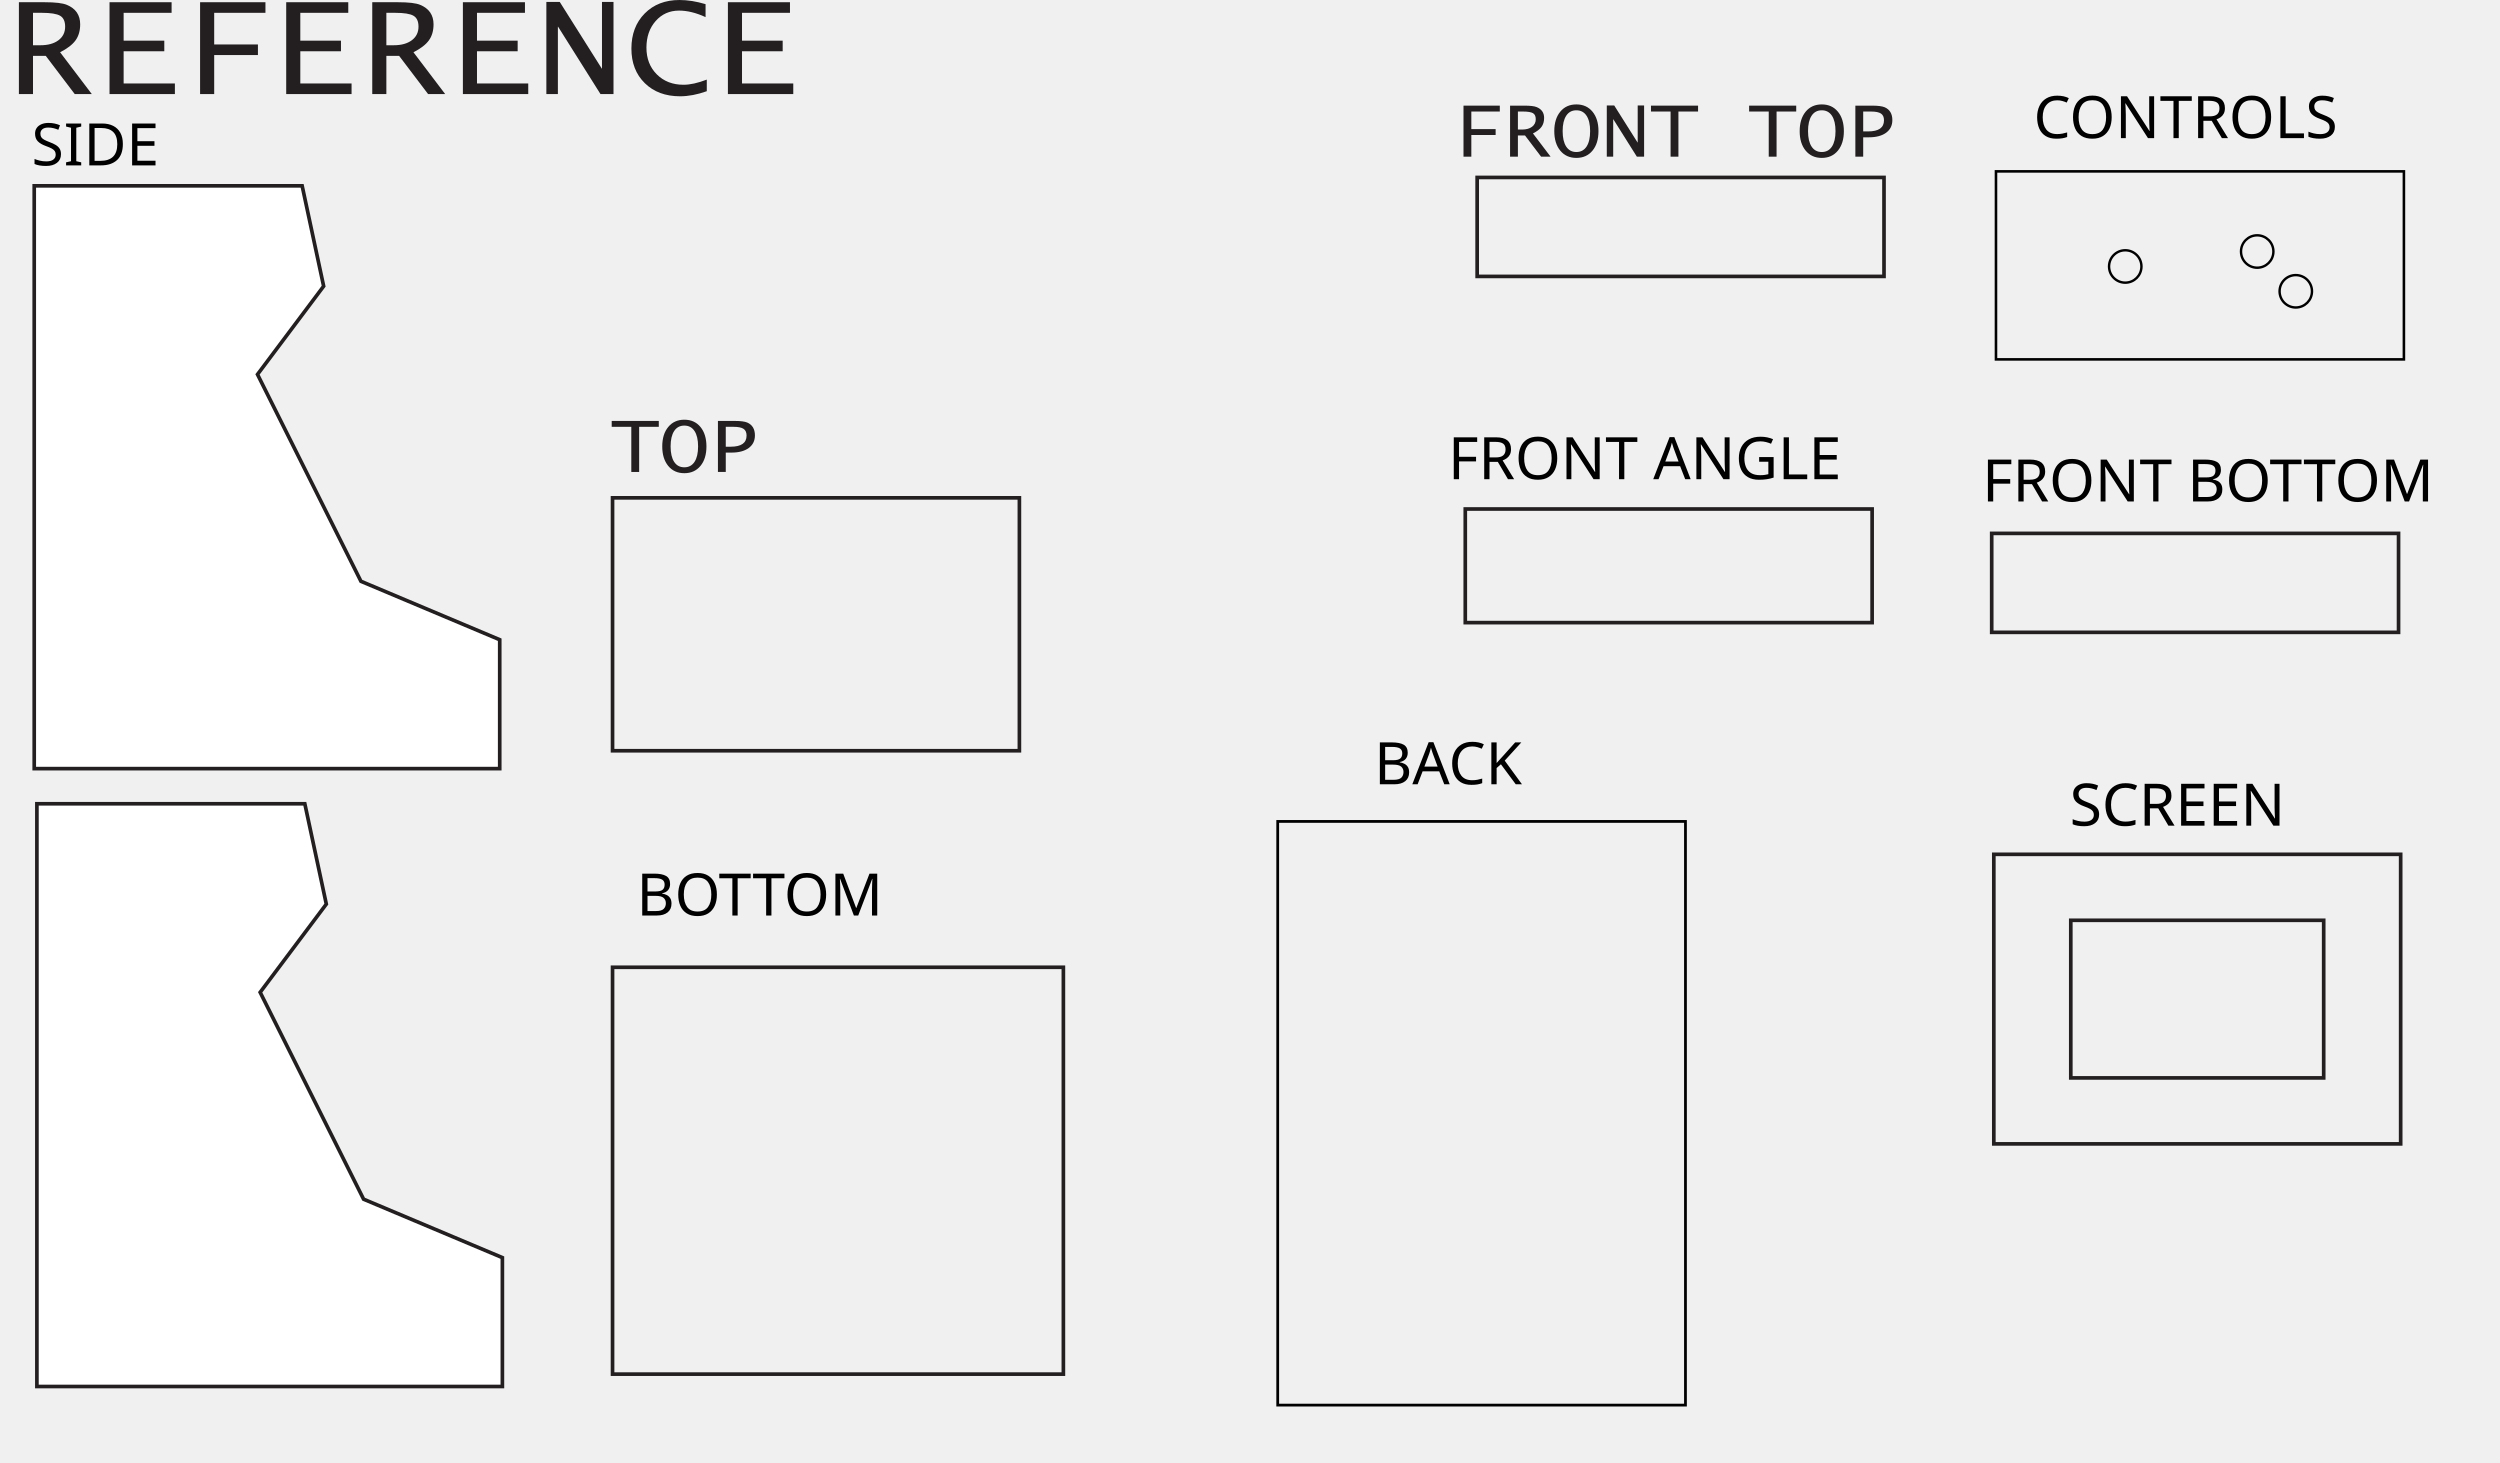
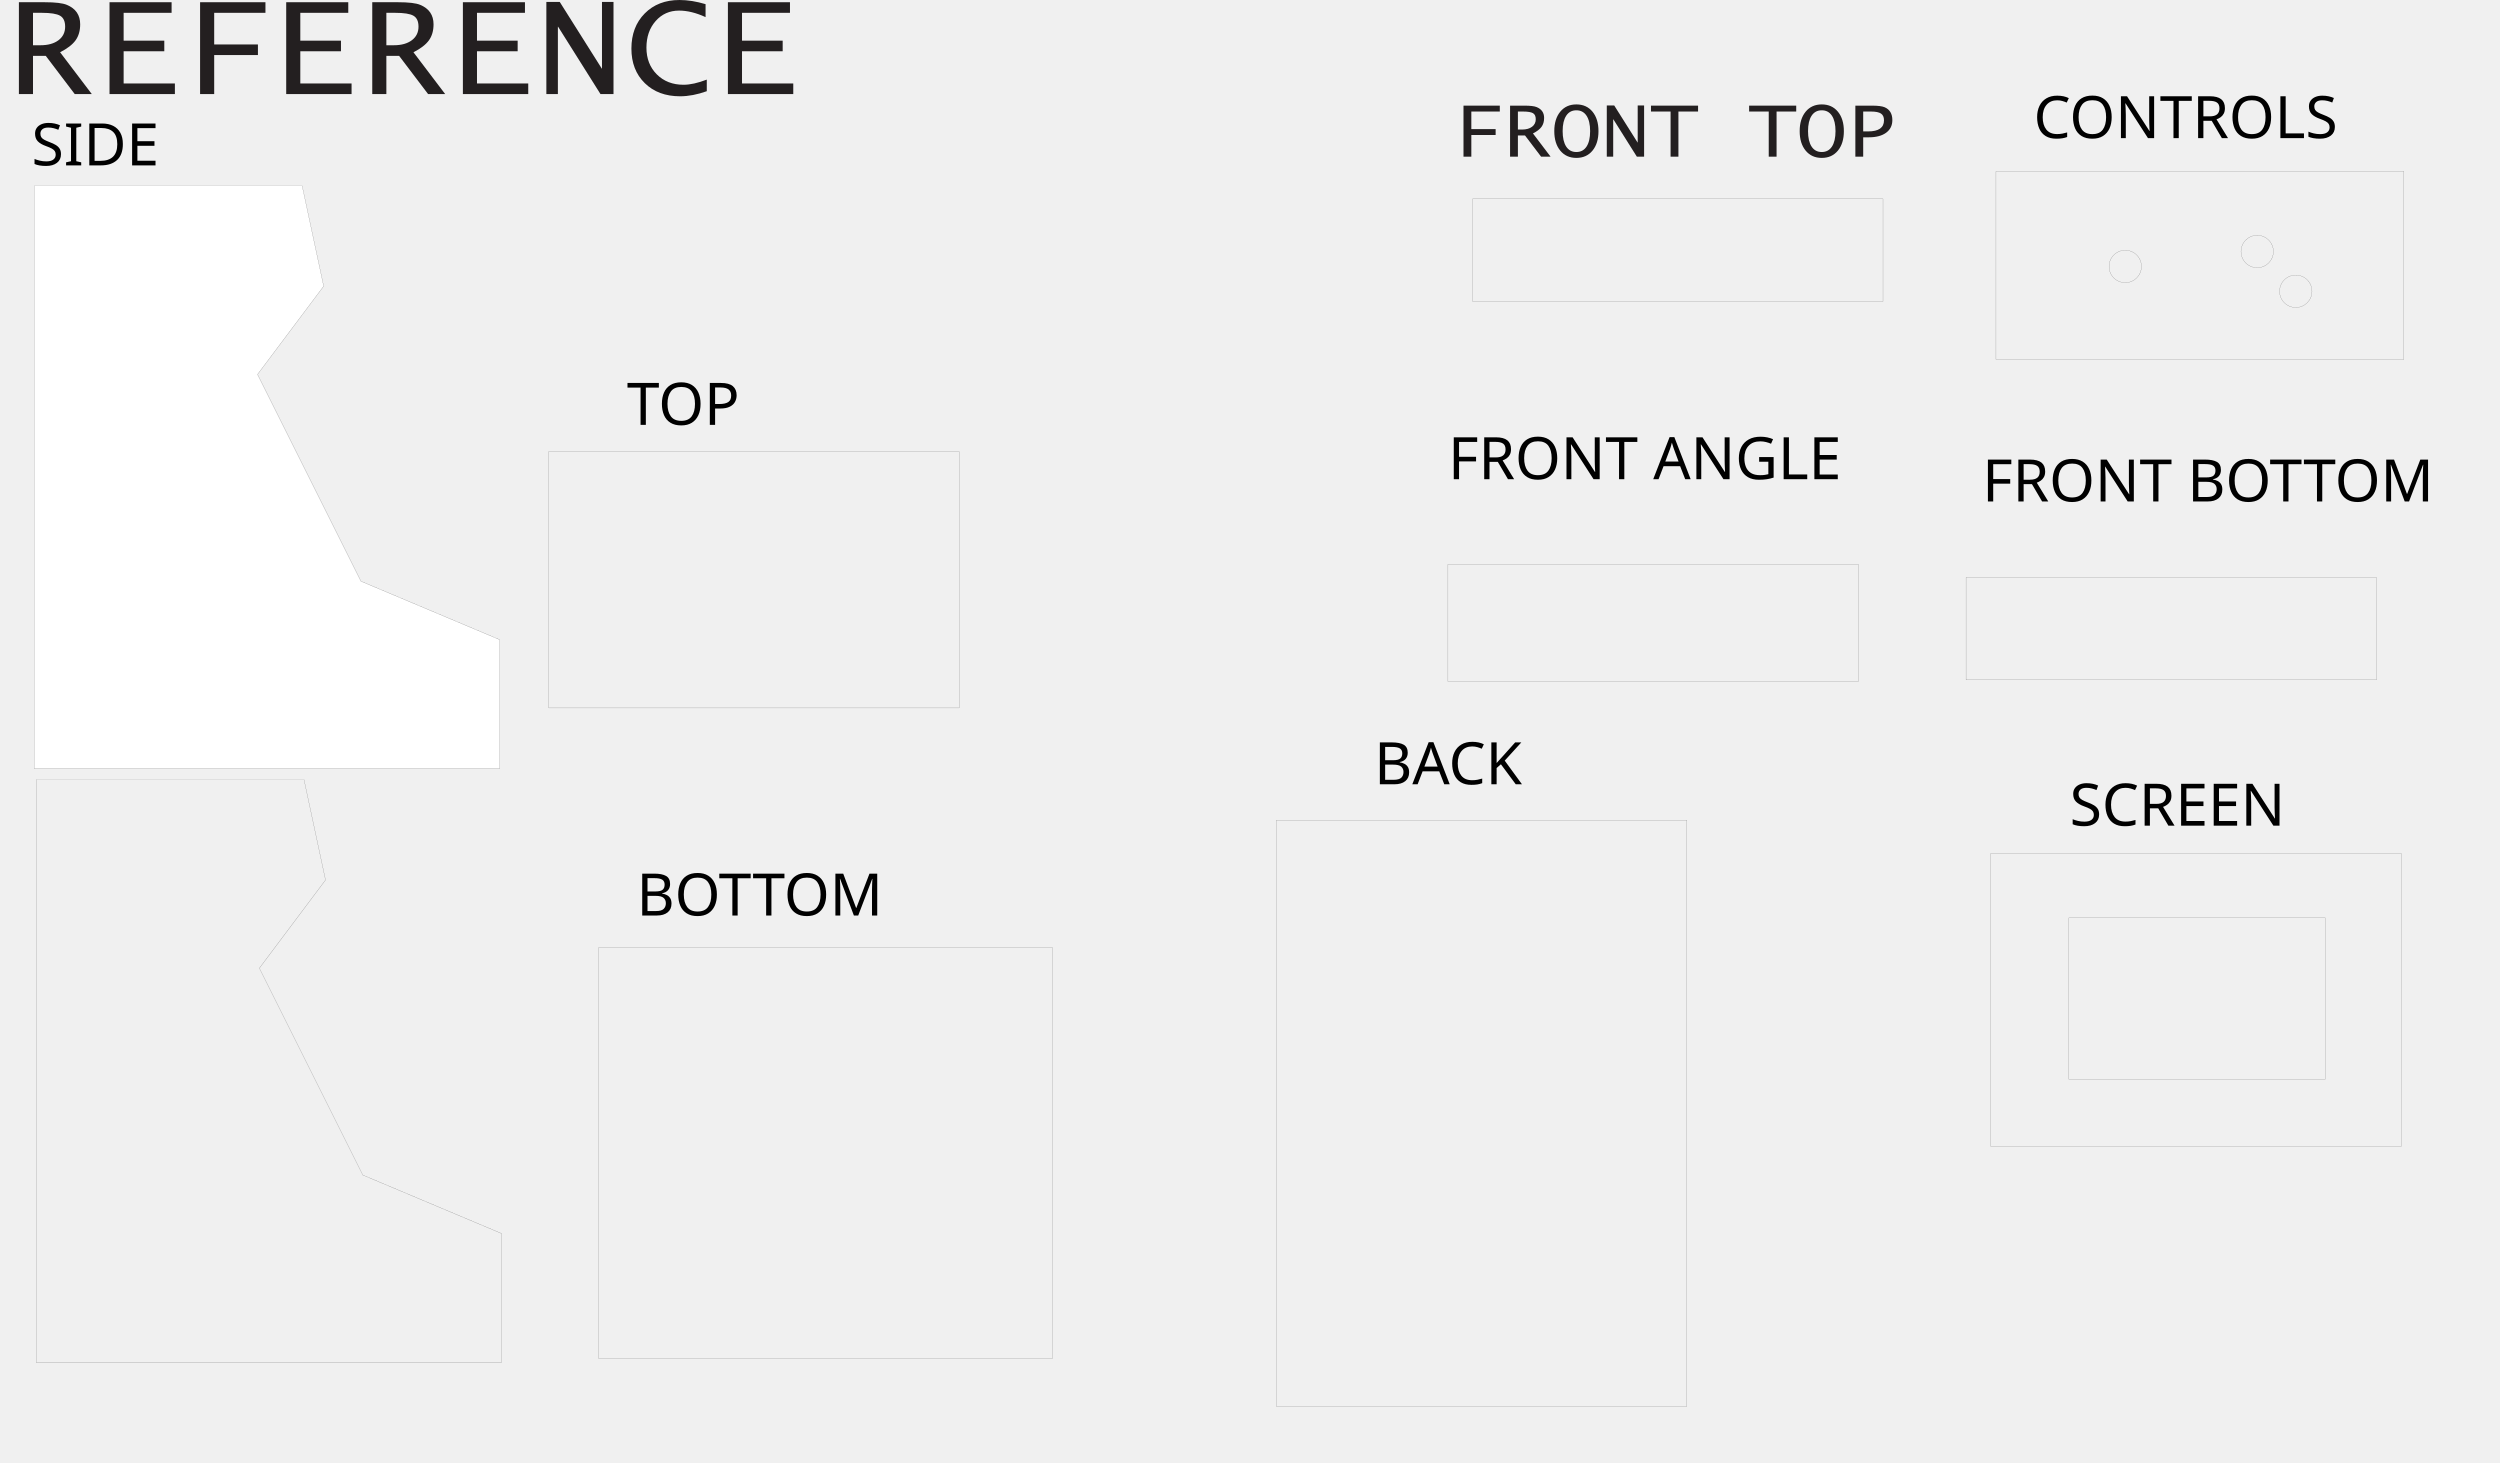
<svg xmlns="http://www.w3.org/2000/svg" xmlns:ns1="http://www.openswatchbook.org/uri/2009/osb" id="Layer_1" data-name="Layer 1" width="85.259in" height="49.888in" viewBox="0 0 6138.65 3591.924" version="1.1">
  <defs id="defs3744">
    <linearGradient id="linearGradient6102" ns1:paint="solid">
      <stop style="stop-color:#000000;stop-opacity:1;" offset="0" id="stop6104" />
    </linearGradient>
    <linearGradient id="linearGradient6089" ns1:paint="solid">
      <stop style="stop-color:#000000;stop-opacity:1;" offset="0" id="stop6091" />
    </linearGradient>
  </defs>
-   <g id="g3564" transform="translate(79.54173,-682.3843)">
-     <polygon points="1147.5,2253.185 1147.5,2569.689 4.5,2569.703 4.5,1138.703 4.5,1138.703 662.362,1138.689 715.17,1385.136 552.731,1601.714 806.72,2109.697 " style="fill:#ffffff" id="polygon3566" />
-     <path d="m 658.724,65.993 51.617,240.885 -159.541,212.715 -3.337,4.45 2.488,4.975 252,504.007 1.489,2.978 3.068,1.292 336.492,141.681 0,309.018 -1134,0.013 0,-1422 649.724,-0.014 m 7.276,-9 -666,0.014 0,1440 1152,-0.014 L 1152,1173 810,1029 558,524.993 720,309 666,56.993 l 0,0 z" transform="translate(0,1077.196)" style="fill:#231f20" id="path3568" />
-   </g>
-   <path d="m 5885.035,1314.198 0,234 -990,0 0,-234 990,0 m 9,-9 -1008,0 0,252 1008,0 0,-252 0,0 z" style="fill:#231f20" id="path3570" />
-   <path d="m 4592.443,1254.334 0,270 -990,0 0,-270 990,0 m 9,-9 -1008,0 0,288 1008,0 0,-288 0,0 z" style="fill:#231f20" id="path3574" />
-   <g id="g3600" transform="translate(41.86407,83.72814)">
-     <path d="m 1508.3,-2.05 0,-110.84 -48.145,0 0,-14.453 115.625,0 0,14.453 -48.242,0 0,110.84 -19.238,0 z" transform="translate(0,1077.196)" style="fill:#231f20" id="path3602" />
-     <path d="m 1584.275,-64.745 q 0,-29.979 14.71,-47.8 14.71,-17.821 39.538,-17.822 24.828,0 39.537,17.822 14.709,17.822 14.711,47.8 0,30.079 -14.711,47.9 -14.711,17.821 -39.537,17.823 -24.829,0 -39.538,-17.822 -14.709,-17.822 -14.71,-47.901 z m 20.508,0 q 0,24.609 8.74,37.939 8.74,13.33 24.951,13.33 16.208,0 25,-13.33 8.792,-13.33 8.789,-37.939 0,-24.511 -8.789,-37.842 -8.789,-13.331 -25,-13.33 -16.211,0 -24.951,13.33 -8.74,13.33 -8.74,37.842 z" transform="translate(0,1077.196)" style="fill:#231f20" id="path3604" />
-     <path d="m 1720.993,-2.05 0,-125.293 40.767,0 q 21.8,0 31.088,3.906 18.967,8.2 18.966,31.641 0,19.727 -15.3,30.957 -15.3,11.23 -42.194,11.23 l -14.083,0 0,47.559 -19.238,0 z m 19.238,-62.012 12.012,0 q 39.06,0 39.063,-27.344 0,-11.522 -7.373,-16.5 -7.373,-4.978 -24.561,-4.98 l -19.141,0 0,48.828 z" transform="translate(0,1077.196)" style="fill:#231f20" id="path3606" />
+   <g id="g3564" transform="translate(79.54173,-682.3843)" style="stroke:#000000;stroke-width:0.283;stroke-miterlimit:4;stroke-dasharray:none;stroke-opacity:1">
+     <polygon points="4.5,1138.703 4.5,1138.703 662.362,1138.689 715.17,1385.136 552.731,1601.714 806.72,2109.697 1147.5,2253.185 1147.5,2569.689 4.5,2569.703 " style="fill:#ffffff;stroke:#000000;stroke-width:0.283;stroke-miterlimit:4;stroke-dasharray:none;stroke-opacity:1" id="polygon3566" />
  </g>
  <g id="g3650" transform="translate(602.8426,-594.4698)">
    <path d="m 2990.711,-98.03 0,-125.293 89.16,0 0,14.453 -69.921,0 0,43.164 59.668,0 0,14.453 -59.668,0 0,53.223 -19.238,0 z" transform="translate(0,1077.196)" style="fill:#231f20" id="path3652" />
    <path d="m 3105.067,-98.03 0,-125.293 35.059,0 q 21.875,0 30.371,3.613 18.164,7.521 18.164,26.563 0,13.087 -6.307,21.826 -6.307,8.739 -21.084,16.26 l 43.257,57.031 -23.288,0 -39.551,-52.148 -17.388,0 0,52.148 -19.238,0 z m 19.238,-66.6 10.156,0 q 15.527,0 24.609,-6.852 a 21.963,21.963 0 0 0 9.082,-18.5 q 0,-10.862 -6.836,-14.876 -6.836,-4.014 -25.2,-4.013 l -11.816,0 0,44.238 z" transform="translate(0,1077.196)" style="fill:#231f20" id="path3654" />
    <path d="m 3213.66,-160.726 q 0,-29.979 14.709,-47.8 14.709,-17.821 39.539,-17.822 24.826,0 39.537,17.822 14.711,17.822 14.711,47.8 0,30.079 -14.711,47.9 -14.711,17.821 -39.537,17.826 -24.829,0 -39.539,-17.822 -14.71,-17.822 -14.709,-47.904 z m 20.508,0 q 0,24.609 8.74,37.939 8.74,13.33 24.951,13.33 16.21,0 25,-13.33 8.79,-13.33 8.789,-37.939 0,-24.511 -8.789,-37.842 -8.789,-13.331 -25,-13.33 -16.211,0 -24.951,13.33 -8.74,13.33 -8.74,37.842 z" transform="translate(0,1077.196)" style="fill:#231f20" id="path3656" />
    <path d="m 3342.567,-98.03 0,-125.684 18.257,0 57.427,91.035 0.2,0 0,-91.035 15.723,0 0,125.684 -17.774,0 -57.815,-91.878 -0.293,0 0,91.878 -15.723,0 z" transform="translate(0,1077.196)" style="fill:#231f20" id="path3658" />
    <path d="m 3499.207,-98.03 0,-110.84 -48.145,0 0,-14.453 115.625,0 0,14.453 -48.242,0 0,110.84 -19.238,0 z" transform="translate(0,1077.196)" style="fill:#231f20" id="path3660" />
    <path d="m 3740.223,-98.03 0,-110.84 -48.145,0 0,-14.453 115.622,0 0,14.453 -48.242,0 0,110.84 -19.238,0 z" transform="translate(0,1077.196)" style="fill:#231f20" id="path3662" />
    <path d="m 3816.2,-160.726 q 0,-29.979 14.709,-47.8 14.709,-17.821 39.539,-17.822 24.826,0 39.537,17.822 14.711,17.822 14.711,47.8 0,30.079 -14.711,47.9 -14.711,17.821 -39.537,17.826 -24.829,0 -39.539,-17.822 -14.71,-17.822 -14.709,-47.904 z m 20.508,0 q 0,24.609 8.74,37.939 8.74,13.33 24.951,13.33 16.21,0 25,-13.33 8.79,-13.33 8.789,-37.939 0,-24.511 -8.789,-37.842 -8.789,-13.331 -25,-13.33 -16.211,0 -24.951,13.33 -8.74,13.33 -8.741,37.842 z" transform="translate(0,1077.196)" style="fill:#231f20" id="path3664" />
    <path d="m 3952.918,-98.03 0,-125.293 40.767,0 q 21.8,0 31.089,3.906 18.965,8.2 18.965,31.641 0,19.727 -15.3,30.957 -15.3,11.23 -42.2,11.23 l -14.082,0 0,47.559 -19.238,0 z m 19.238,-62.012 12.012,0 q 39.062,0 39.063,-27.344 0,-11.522 -7.373,-16.5 -7.373,-4.978 -24.561,-4.98 l -19.141,0 0,48.828 z" transform="translate(0,1077.196)" style="fill:#231f20" id="path3666" />
  </g>
  <g id="g3704">
-     <path d="M46.405-846.22v-225.527h63.105q39.374,0,54.668,6.5,32.7,13.538,32.7,47.813,0,23.558-11.352,39.287T147.57-948.876L225.433-846.22H183.514l-71.191-93.867H81.034v93.867H46.405ZM81.034-966.1H99.315q27.949,0,44.3-12.332t16.348-33.3q0-19.553-12.3-26.776t-45.352-7.224H81.034V-966.1Z" transform="translate(0 1077.196)" style="fill: #231f20" id="path3706" />
-     <path d="M268.944-846.22v-225.527h152.4v26.016H303.573v68.379h99.844v26.016H303.573v79.1H429.432v26.016H268.944Z" transform="translate(0 1077.196)" style="fill: #231f20" id="path3708" />
-     <path d="M491.307-846.22v-225.527H651.8v26.016H525.936v77.7h107.4v26.016h-107.4v95.8H491.307Z" transform="translate(0 1077.196)" style="fill: #231f20" id="path3710" />
-     <path d="M702.772-846.22v-225.527h152.4v26.016H737.4v68.379h99.843v26.016H737.4v79.1H863.26v26.016H702.772Z" transform="translate(0 1077.196)" style="fill: #231f20" id="path3712" />
-     <path d="M914.061-846.22v-225.527h63.105q39.374,0,54.668,6.5,32.7,13.538,32.7,47.813,0,23.558-11.352,39.287t-37.952,29.268l77.862,102.656H1051.17l-71.191-93.867H948.69v93.867H914.061ZM948.69-966.1h18.281q27.949,0,44.3-12.332t16.348-33.3q0-19.553-12.3-26.776t-45.352-7.224H948.69V-966.1Z" transform="translate(0 1077.196)" style="fill: #231f20" id="path3714" />
-     <path d="M1136.6-846.22v-225.527H1289v26.016H1171.229v68.379h99.844v26.016h-99.844v79.1h125.859v26.016H1136.6Z" transform="translate(0 1077.196)" style="fill: #231f20" id="path3716" />
-     <path d="M1341.561-846.22v-226.23h32.863l103.367,163.864h0.352V-1072.45h28.3v226.23h-31.986L1370.389-1011.6h-0.527v165.38h-28.3Z" transform="translate(0 1077.196)" style="fill: #231f20" id="path3718" />
-     <path d="M1735.487-853.251q-34.8,12.479-65.566,12.48-53.789,0-86.66-32.256t-32.871-84.814q0-53.262,32.7-86.309t85.43-33.047q29.881,0,63.984,10.2v31.816q-34.8-15.993-65.039-16-34.982,0-57.568,25.664T1587.3-960.126q0,40.078,25.488,65.566t65.566,25.488q24.258,0,57.129-12.656v28.477Z" transform="translate(0 1077.196)" style="fill: #231f20" id="path3720" />
-     <path d="M1787.342-846.22v-225.527h152.4v26.016H1821.971v68.379h99.844v26.016h-99.844v79.1H1947.83v26.016H1787.342Z" transform="translate(0 1077.196)" style="fill: #231f20" id="path3722" />
+     <path d="m 46.405,-846.22 0,-225.527 63.105,0 q 39.374,0 54.668,6.5 32.7,13.538 32.7,47.813 0,23.558 -11.352,39.287 -11.352,15.729 -37.956,29.271 l 77.863,102.656 -41.919,0 -71.191,-93.867 -31.289,0 0,93.867 -34.629,0 z m 34.629,-119.88 18.281,0 q 27.949,0 44.3,-12.332 16.351,-12.332 16.348,-33.3 0,-19.553 -12.3,-26.776 -12.3,-7.223 -45.352,-7.224 l -21.277,0 0,79.632 z" transform="translate(0,1077.196)" style="fill:#231f20" id="path3706" />
+     <path d="m 268.944,-846.22 0,-225.527 152.4,0 0,26.016 -117.771,0 0,68.379 99.844,0 0,26.016 -99.844,0 0,79.1 125.859,0 0,26.016 -160.488,0 z" transform="translate(0,1077.196)" style="fill:#231f20" id="path3708" />
+     <path d="m 491.307,-846.22 0,-225.527 160.493,0 0,26.016 -125.864,0 0,77.7 107.4,0 0,26.016 -107.4,0 0,95.8 -34.629,0 z" transform="translate(0,1077.196)" style="fill:#231f20" id="path3710" />
+     <path d="m 702.772,-846.22 0,-225.527 152.4,0 0,26.016 -117.772,0 0,68.379 99.843,0 0,26.016 -99.843,0 0,79.1 125.86,0 0,26.016 -160.488,0 z" transform="translate(0,1077.196)" style="fill:#231f20" id="path3712" />
+     <path d="m 914.061,-846.22 0,-225.527 63.105,0 q 39.374,0 54.668,6.5 32.7,13.538 32.7,47.813 0,23.558 -11.352,39.287 -11.352,15.729 -37.952,29.268 l 77.862,102.656 -41.922,0 -71.191,-93.867 -31.289,0 0,93.867 -34.629,0 z m 34.629,-119.88 18.281,0 q 27.949,0 44.3,-12.332 16.351,-12.332 16.348,-33.3 0,-19.553 -12.3,-26.776 -12.3,-7.223 -45.352,-7.224 l -21.277,0 0,79.632 z" transform="translate(0,1077.196)" style="fill:#231f20" id="path3714" />
+     <path d="m 1136.6,-846.22 0,-225.527 152.4,0 0,26.016 -117.771,0 0,68.379 99.844,0 0,26.016 -99.844,0 0,79.1 125.859,0 0,26.016 -160.488,0 z" transform="translate(0,1077.196)" style="fill:#231f20" id="path3716" />
+     <path d="m 1341.561,-846.22 0,-226.23 32.863,0 103.367,163.864 0.352,0 0,-163.864 28.3,0 0,226.23 -31.986,0 -104.068,-165.38 -0.527,0 0,165.38 -28.3,0 z" transform="translate(0,1077.196)" style="fill:#231f20" id="path3718" />
+     <path d="m 1735.487,-853.251 q -34.8,12.479 -65.566,12.48 -53.789,0 -86.66,-32.256 -32.871,-32.256 -32.871,-84.814 0,-53.262 32.7,-86.309 32.7,-33.047 85.43,-33.047 29.881,0 63.984,10.2 l 0,31.816 q -34.8,-15.993 -65.039,-16 -34.982,0 -57.568,25.664 -22.586,25.664 -22.597,65.391 0,40.078 25.488,65.566 25.488,25.488 65.566,25.488 24.258,0 57.129,-12.656 l 0,28.477 z" transform="translate(0,1077.196)" style="fill:#231f20" id="path3720" />
+     <path d="m 1787.342,-846.22 0,-225.527 152.4,0 0,26.016 -117.771,0 0,68.379 99.844,0 0,26.016 -99.844,0 0,79.1 125.859,0 0,26.016 -160.488,0 z" transform="translate(0,1077.196)" style="fill:#231f20" id="path3722" />
  </g>
-   <path d="m 2498.576,1226.924 0,612 -990,0 0,-612 990,0 m 9,-9 -1008,0 0,630 1008,0 0,-630 0,0 z" style="fill:#231f20" id="path3724" />
-   <path d="m 2606.576,2379.615 0,990 -1098,0 0,-990 1098,0 m 9,-9 -1116,0 0,1008 1116,0 0,-1008 0,0 z" style="fill:#231f20" id="path3726" />
-   <path d="m 5890.229,2102.252 0,702 -990,0 0,-702 990,0 m 9,-9 -1008,0 0,720 1008,0 0,-720 0,0 z" style="fill:#231f20" id="path3738" />
-   <path d="m 5701.229,2264.252 0,378 -612,0 0,-378 612,0 m 9,-9 -630,0 0,396 630,0 0,-396 0,0 z" style="fill:#231f20" id="path3740" />
-   <g id="g3564-3" transform="translate(86.07722,834.8624)">
-     <polygon points="662.362,1138.689 715.17,1385.136 552.731,1601.714 806.72,2109.697 1147.5,2253.185 1147.5,2569.689 4.5,2569.703 4.5,1138.703 4.5,1138.703 " style="fill:#ffffff" id="polygon3566-9" />
-     <path d="m 658.724,65.993 51.617,240.885 -159.541,212.715 -3.337,4.45 2.488,4.975 252,504.007 1.489,2.978 3.068,1.292 336.492,141.681 0,309.018 -1134,0.013 0,-1422 649.724,-0.014 m 7.276,-9 -666,0.014 0,1440 1152,-0.014 L 1152,1173 810,1029 558,524.993 720,309 666,56.993 l 0,0 z" transform="translate(0,1077.196)" style="fill:#231f20" id="path3568-5" />
-   </g>
-   <flowRoot xml:space="preserve" id="flowRoot3769" style="fill:black;stroke:none;stroke-opacity:1;stroke-width:1px;stroke-linejoin:miter;stroke-linecap:butt;fill-opacity:1;font-family:sans-serif;font-style:normal;font-weight:normal;font-size:12.5px;line-height:125%;letter-spacing:0px;word-spacing:0px">
+   <flowRoot xml:space="preserve" id="flowRoot3769" style="font-style:normal;font-weight:normal;font-size:12.5px;line-height:125%;font-family:sans-serif;letter-spacing:0px;word-spacing:0px;fill:#000000;fill-opacity:1;stroke:none;stroke-width:1px;stroke-linecap:butt;stroke-linejoin:miter;stroke-opacity:1">
    <flowRegion id="flowRegion3771">
      <rect id="rect3773" width="104.66" height="83.728" x="1904.815" y="2606.038" />
    </flowRegion>
    <flowPara id="flowPara3775" />
  </flowRoot>
-   <flowRoot xml:space="preserve" id="flowRoot3777" style="fill:black;stroke:none;stroke-opacity:1;stroke-width:1px;stroke-linejoin:miter;stroke-linecap:butt;fill-opacity:1;font-family:sans-serif;font-style:normal;font-weight:normal;font-size:12.5px;line-height:125%;letter-spacing:0px;word-spacing:0px">
+   <flowRoot xml:space="preserve" id="flowRoot3777" style="font-style:normal;font-weight:normal;font-size:12.5px;line-height:125%;font-family:sans-serif;letter-spacing:0px;word-spacing:0px;fill:#000000;fill-opacity:1;stroke:none;stroke-width:1px;stroke-linecap:butt;stroke-linejoin:miter;stroke-opacity:1">
    <flowRegion id="flowRegion3779">
      <rect id="rect3781" width="1229.757" height="214.553" x="1899.582" y="2569.407" />
    </flowRegion>
    <flowPara id="flowPara3783" />
  </flowRoot>
  <text xml:space="preserve" style="font-style:normal;font-weight:normal;font-size:10px;line-height:125%;font-family:sans-serif;letter-spacing:0px;word-spacing:0px;fill:#000000;fill-opacity:1;stroke:none;stroke-width:1px;stroke-linecap:butt;stroke-linejoin:miter;stroke-opacity:1" x="1624.326" y="2122.502" id="text3785">
    <tspan id="tspan3787" x="1624.326" y="2122.502" />
  </text>
-   <flowRoot xml:space="preserve" id="flowRoot3789" style="font-style:normal;font-weight:normal;font-size:35px;line-height:125%;font-family:sans-serif;letter-spacing:0px;word-spacing:0px;fill:#000000;fill-opacity:1;stroke:none;stroke-width:1px;stroke-linecap:butt;stroke-linejoin:miter;stroke-opacity:1" transform="matrix(0.8000002,0,0,0.8000002,70.45064,76.48791)">
+   <flowRoot xml:space="preserve" id="flowRoot3789" style="font-style:normal;font-weight:normal;font-size:28px;line-height:125%;font-family:sans-serif;letter-spacing:0px;word-spacing:0px;fill:#000000;fill-opacity:1;stroke:none;stroke-width:1px;stroke-linecap:butt;stroke-linejoin:miter;stroke-opacity:1">
    <flowRegion id="flowRegion3791">
-       <rect id="rect3793" width="880.442" height="196.315" x="1779.222" y="2506.61" />
+       <rect id="rect3793" width="704.353" height="157.052" x="1493.829" y="2081.777" />
    </flowRegion>
-     <flowPara id="flowPara3795" style="font-size:180px">BOTTOM</flowPara>
-     <flowPara style="font-size:180px" id="flowPara6702" />
+     <flowPara id="flowPara3795" style="font-size:144px">BOTTOM</flowPara>
+     <flowPara style="font-size:144px" id="flowPara6702" />
  </flowRoot>
  <text xml:space="preserve" style="font-style:normal;font-weight:normal;font-size:28px;line-height:125%;font-family:sans-serif;letter-spacing:0px;word-spacing:0px;fill:#000000;fill-opacity:1;stroke:none;stroke-width:1px;stroke-linecap:butt;stroke-linejoin:miter;stroke-opacity:1" x="77.449" y="406.075" id="text3797">
    <tspan id="tspan3799" x="77.449" y="406.075" style="font-size:144px">SIDE</tspan>
  </text>
  <text xml:space="preserve" style="font-style:normal;font-weight:normal;font-size:28px;line-height:125%;font-family:sans-serif;letter-spacing:0px;word-spacing:0px;fill:#000000;fill-opacity:1;stroke:none;stroke-width:1px;stroke-linecap:butt;stroke-linejoin:miter;stroke-opacity:1" x="3555.722" y="1176.582" id="text3801">
    <tspan id="tspan3803" x="3555.722" y="1176.582" style="font-size:144px">FRONT ANGLE</tspan>
  </text>
  <text xml:space="preserve" style="font-style:normal;font-weight:normal;font-size:28px;line-height:125%;font-family:sans-serif;letter-spacing:0px;word-spacing:0px;fill:#000000;fill-opacity:1;stroke:none;stroke-width:1px;stroke-linecap:butt;stroke-linejoin:miter;stroke-opacity:1" x="5082.027" y="2027.345" id="text3805">
    <tspan id="tspan3807" x="5082.027" y="2027.345" style="font-size:144px">SCREEN</tspan>
  </text>
  <text xml:space="preserve" style="font-style:normal;font-weight:normal;font-size:28px;line-height:125%;font-family:sans-serif;letter-spacing:0px;word-spacing:0px;opacity:1;fill:#000000;fill-opacity:1;stroke:none;stroke-width:1px;stroke-linecap:butt;stroke-linejoin:miter;stroke-opacity:1" x="4993.309" y="339.138" id="text3809">
    <tspan id="tspan3811" x="4993.309" y="339.138" style="font-size:144px">CONTROLS</tspan>
  </text>
  <text xml:space="preserve" style="font-style:normal;font-weight:normal;font-size:28px;line-height:125%;font-family:sans-serif;letter-spacing:0px;word-spacing:0px;fill:#000000;fill-opacity:1;stroke:none;stroke-width:1px;stroke-linecap:butt;stroke-linejoin:miter;stroke-opacity:1" x="4867.296" y="1231.303" id="text3813">
    <tspan id="tspan3815" x="4867.296" y="1231.303" style="font-size:144px">FRONT BOTTOM</tspan>
  </text>
-   <path d="m 4621.612,440.21 0,234 -990,0 0,-234 990,0 m 9,-9 -1008,0 0,252 1008,0 0,-252 0,0 z" style="fill:#231f20" id="path3572-2" />
  <g id="layer1" />
-   <rect style="opacity:1;fill:none;fill-opacity:1;fill-rule:nonzero;stroke:#000000;stroke-width:6.347;stroke-miterlimit:4;stroke-dasharray:none;stroke-opacity:1" id="rect6658" width="1001.653" height="461.653" x="4901.039" y="420.791" />
-   <circle style="opacity:1;fill:none;fill-opacity:1;fill-rule:nonzero;stroke:#000000;stroke-width:5.964;stroke-miterlimit:4;stroke-dasharray:none;stroke-opacity:1" id="path6660" cx="5218.468" cy="654.299" r="39.786" />
-   <circle style="opacity:1;fill:none;fill-opacity:1;fill-rule:nonzero;stroke:#000000;stroke-width:5.964;stroke-miterlimit:4;stroke-dasharray:none;stroke-opacity:1" id="path6660-5" cx="5542.477" cy="617.575" r="39.786" />
-   <circle style="opacity:1;fill:none;fill-opacity:1;fill-rule:nonzero;stroke:#000000;stroke-width:5.964;stroke-miterlimit:4;stroke-dasharray:none;stroke-opacity:1" id="path6660-2" cx="5637.204" cy="715.263" r="39.786" />
+   <rect style="opacity:1;fill:none;fill-opacity:1;fill-rule:nonzero;stroke:#000000;stroke-width:0.283;stroke-miterlimit:4;stroke-dasharray:none;stroke-opacity:1" id="rect6658" width="1001.653" height="461.653" x="4901.039" y="420.791" />
+   <circle style="opacity:1;fill:none;fill-opacity:1;fill-rule:nonzero;stroke:#000000;stroke-width:0.283;stroke-miterlimit:4;stroke-dasharray:none;stroke-opacity:1" id="path6660" cx="5218.468" cy="654.299" r="39.786" />
+   <circle style="opacity:1;fill:none;fill-opacity:1;fill-rule:nonzero;stroke:#000000;stroke-width:0.283;stroke-miterlimit:4;stroke-dasharray:none;stroke-opacity:1" id="path6660-5" cx="5542.477" cy="617.575" r="39.786" />
+   <circle style="opacity:1;fill:none;fill-opacity:1;fill-rule:nonzero;stroke:#000000;stroke-width:0.283;stroke-miterlimit:4;stroke-dasharray:none;stroke-opacity:1" id="path6660-2" cx="5637.204" cy="715.263" r="39.786" />
  <text xml:space="preserve" style="font-style:normal;font-weight:normal;font-size:144px;line-height:125%;font-family:sans-serif;letter-spacing:0px;word-spacing:0px;fill:#000000;fill-opacity:1;stroke:none;stroke-width:1px;stroke-linecap:butt;stroke-linejoin:miter;stroke-opacity:1" x="1563.005" y="2247.983" id="text6704">
    <tspan id="tspan6706" x="1563.005" y="2247.983">BOTTOM</tspan>
  </text>
  <text xml:space="preserve" style="font-style:normal;font-weight:normal;font-size:28px;line-height:125%;font-family:sans-serif;letter-spacing:0px;word-spacing:0px;fill:#000000;fill-opacity:1;stroke:none;stroke-width:1px;stroke-linecap:butt;stroke-linejoin:miter;stroke-opacity:1" x="3374.244" y="1925.741" id="text3528">
    <tspan id="tspan3530" x="3374.244" y="1925.741" style="font-size:144px">BACK</tspan>
  </text>
-   <rect style="opacity:1;fill:none;fill-opacity:1;fill-rule:nonzero;stroke:#000000;stroke-width:6.79;stroke-miterlimit:4;stroke-dasharray:none;stroke-opacity:1" id="rect3532" width="1001.211" height="1433.211" x="3137.382" y="2016.972" />
+   <rect style="opacity:1;fill:none;fill-opacity:1;fill-rule:nonzero;stroke:#000000;stroke-width:0.283;stroke-miterlimit:4;stroke-dasharray:none;stroke-opacity:1" id="rect3532" width="1007.717" height="1439.717" x="3134.129" y="2013.719" />
+   <text xml:space="preserve" style="font-style:normal;font-weight:normal;font-size:28px;line-height:125%;font-family:sans-serif;letter-spacing:0px;word-spacing:0px;fill:#000000;fill-opacity:1;stroke:none;stroke-width:1px;stroke-linecap:butt;stroke-linejoin:miter;stroke-opacity:1" x="1539.323" y="1043.167" id="text4796">
+     <tspan id="tspan4798" x="1539.323" y="1043.167" style="font-size:144px">TOP</tspan>
+   </text>
+   <rect style="opacity:1;fill:none;fill-opacity:1;fill-rule:nonzero;stroke:#000000;stroke-width:0.283;stroke-linecap:butt;stroke-linejoin:miter;stroke-miterlimit:4;stroke-dasharray:none;stroke-opacity:1" id="rect4800" width="1007.717" height="629.717" x="1347.438" y="1108.655" />
+   <rect style="opacity:1;fill:none;fill-opacity:1;fill-rule:nonzero;stroke:#000000;stroke-width:0.283;stroke-linecap:butt;stroke-linejoin:miter;stroke-miterlimit:4;stroke-dasharray:none;stroke-opacity:1" id="rect4802" width="1115.717" height="1007.717" x="1469.267" y="2327.334" />
+   <g id="g3564-7" transform="translate(84.13276,775.6577)" style="fill:none;fill-opacity:1;stroke:#000000;stroke-width:0.283;stroke-miterlimit:4;stroke-dasharray:none;stroke-opacity:1">
+     <polygon points="1147.5,2253.185 1147.5,2569.689 4.5,2569.703 4.5,1138.703 4.5,1138.703 662.362,1138.689 715.17,1385.136 552.731,1601.714 806.72,2109.697 " style="fill:none;fill-opacity:1;stroke:#000000;stroke-width:0.283;stroke-miterlimit:4;stroke-dasharray:none;stroke-opacity:1" id="polygon3566-5" />
+   </g>
+   <rect style="opacity:1;fill:none;fill-opacity:1;fill-rule:nonzero;stroke:#000000;stroke-width:0.283;stroke-linecap:butt;stroke-linejoin:miter;stroke-miterlimit:4;stroke-dasharray:none;stroke-opacity:1" id="rect4546" width="1007.717" height="287.717" x="3555.404" y="1385.634" />
+   <rect style="opacity:1;fill:none;fill-opacity:1;fill-rule:nonzero;stroke:#000000;stroke-width:0.283;stroke-linecap:butt;stroke-linejoin:miter;stroke-miterlimit:4;stroke-dasharray:none;stroke-opacity:1" id="rect4550" width="1007.717" height="251.717" x="3615.929" y="488.406" />
+   <rect style="opacity:1;fill:none;fill-opacity:1;fill-rule:nonzero;stroke:#000000;stroke-width:0.283;stroke-linecap:butt;stroke-linejoin:miter;stroke-miterlimit:4;stroke-dasharray:none;stroke-opacity:1" id="rect4546-5" width="1007.735" height="251.735" x="4827.519" y="1417.818" />
+   <rect style="opacity:1;fill:none;fill-opacity:1;fill-rule:nonzero;stroke:#000000;stroke-width:0.283;stroke-linecap:butt;stroke-linejoin:miter;stroke-miterlimit:4;stroke-dasharray:none;stroke-opacity:1" id="rect4579" width="630" height="396" x="5079.766" y="2253.904" />
+   <rect style="opacity:1;fill:none;fill-opacity:1;fill-rule:nonzero;stroke:#000000;stroke-width:0.283;stroke-linecap:butt;stroke-linejoin:miter;stroke-miterlimit:4;stroke-dasharray:none;stroke-opacity:1" id="rect4583" width="1007.748" height="719.748" x="4888.407" y="2095.356" />
</svg>
